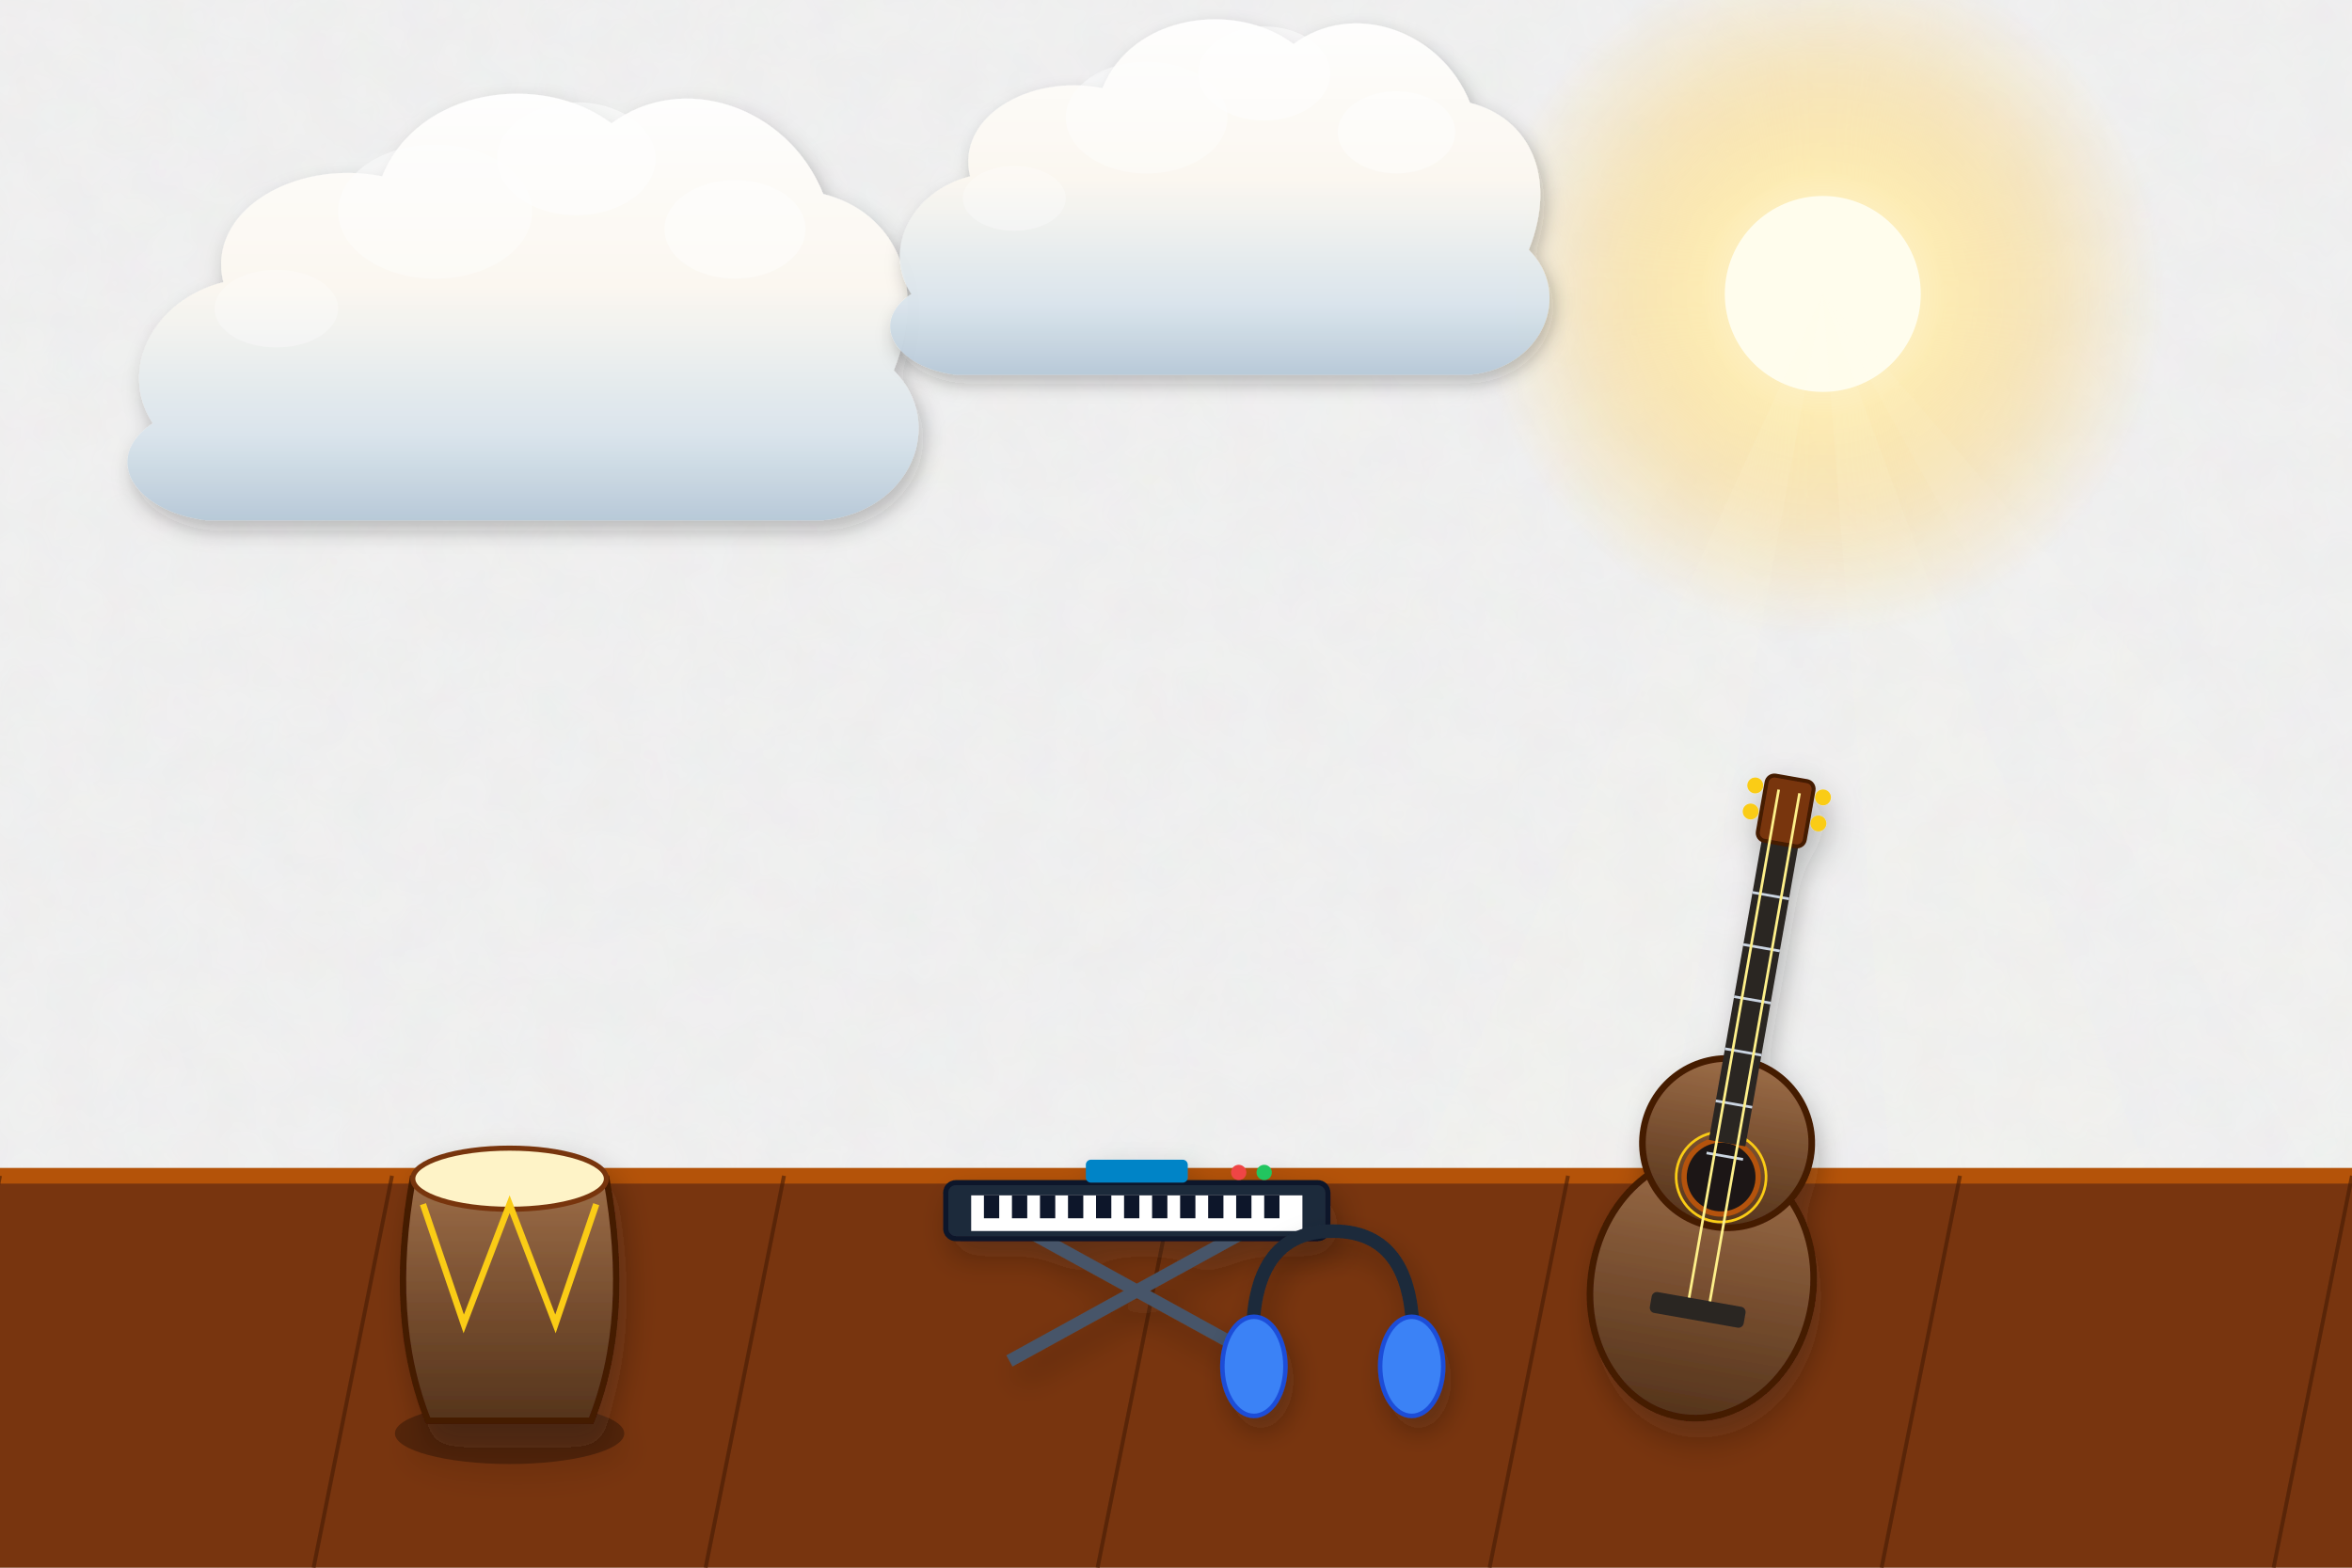
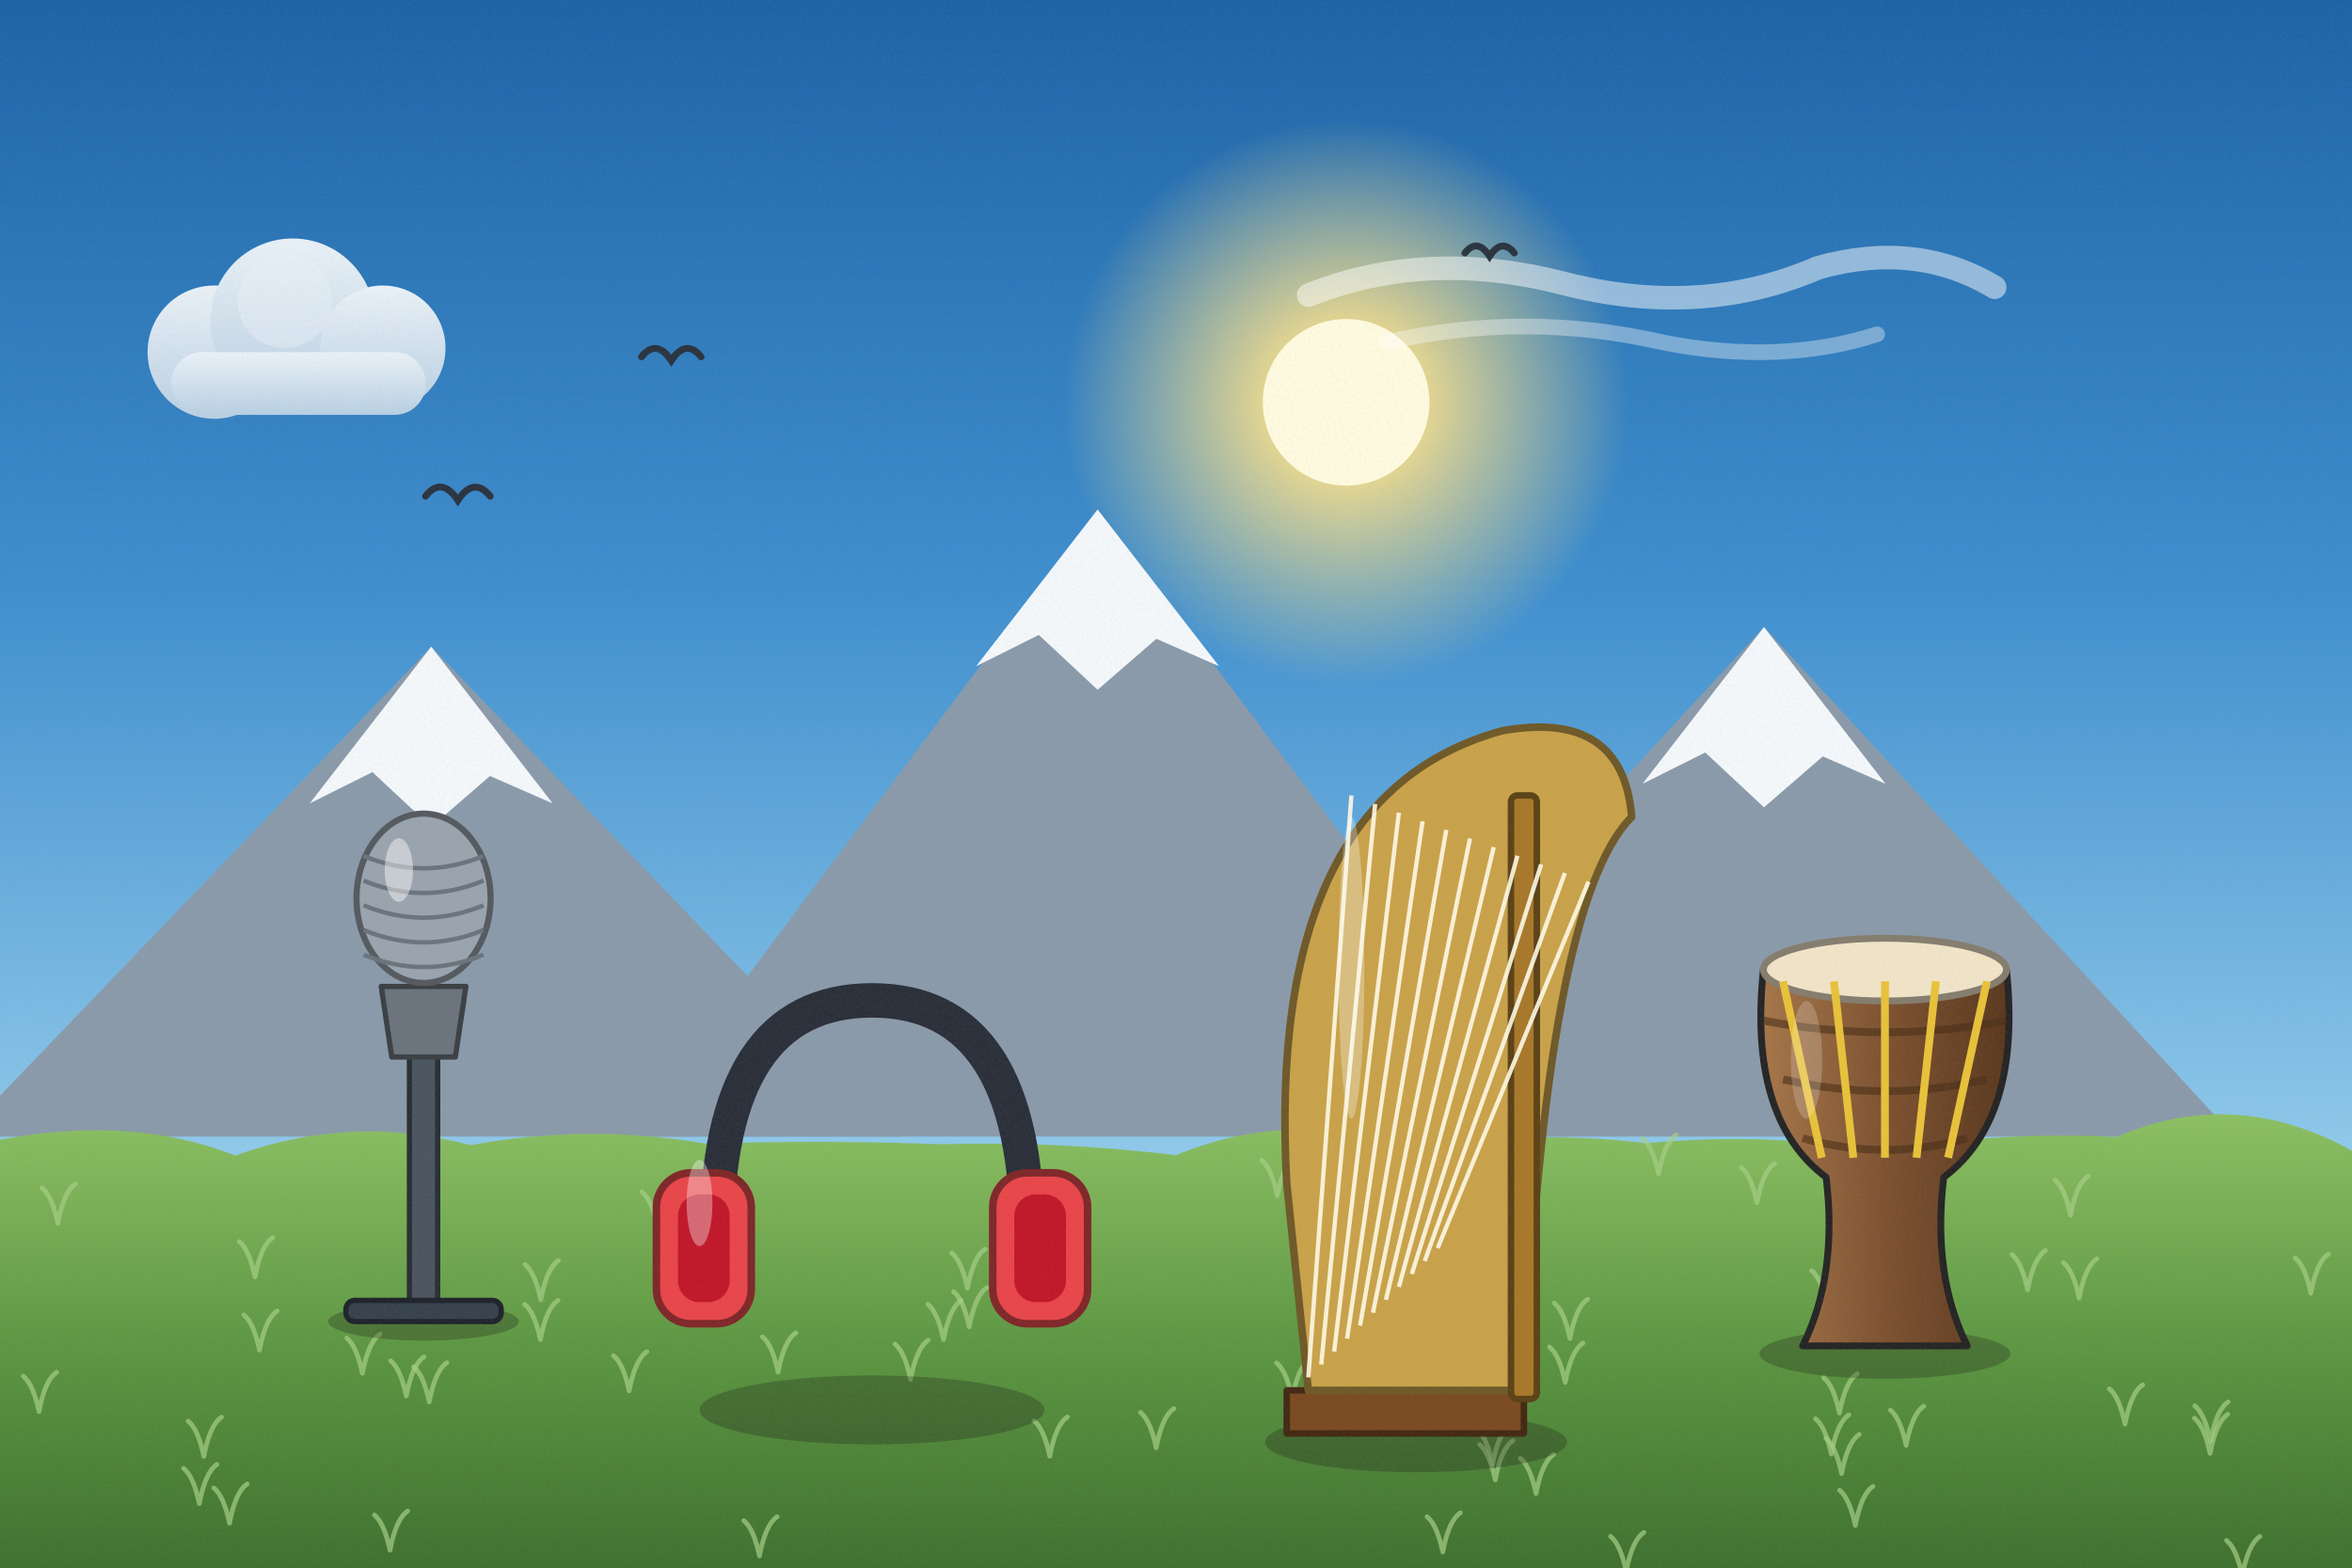
<svg xmlns="http://www.w3.org/2000/svg" viewBox="0 0 1200 800" width="1200" height="800">
  <defs>
-     <filter id="ghibliPaper" x="0%" y="0%" width="100%" height="100%">
-       <feTurbulence type="fractalNoise" baseFrequency="0.04" numOctaves="3" result="noise" seed="42" />
-       <feColorMatrix type="matrix" values="1 0 0 0 0  0 1 0 0 0  0 0 1 0 0  0 0 0 0.035 0" in="noise" result="coloredNoise" />
-       <feComposite operator="in" in2="SourceGraphic" />
-     </filter>
-     <filter id="softGlow" x="-20%" y="-20%" width="140%" height="140%">
-       <feGaussianBlur stdDeviation="8" result="blur" />
-       <feComposite in="SourceGraphic" in2="blur" operator="over" />
-     </filter>
-     <filter id="dropShadow" x="-20%" y="-20%" width="140%" height="140%">
-       <feDropShadow dx="3" dy="6" stdDeviation="6" flood-color="#141e28" flood-opacity="0.28" />
-     </filter>
-     <linearGradient id="skyDay" x1="0" y1="0" x2="0" y2="1">
-       <stop offset="0%" stop-color="#236ca7" />
-       <stop offset="35%" stop-color="#5fa3d6" />
-       <stop offset="70%" stop-color="#b8e1f2" />
-       <stop offset="100%" stop-color="#fdf3dc" />
-     </linearGradient>
-     <linearGradient id="skySunset" x1="0" y1="0" x2="0" y2="1">
-       <stop offset="0%" stop-color="#31396b" />
-       <stop offset="35%" stop-color="#73507b" />
-       <stop offset="65%" stop-color="#cb6b5c" />
-       <stop offset="85%" stop-color="#f29e5a" />
-       <stop offset="100%" stop-color="#fedaa2" />
-     </linearGradient>
-     <linearGradient id="skyDusk" x1="0" y1="0" x2="0" y2="1">
-       <stop offset="0%" stop-color="#121832" />
-       <stop offset="40%" stop-color="#262f56" />
-       <stop offset="70%" stop-color="#4e3d64" />
-       <stop offset="90%" stop-color="#915264" />
-       <stop offset="100%" stop-color="#d6846c" />
-     </linearGradient>
-     <linearGradient id="cloudBodyDay" x1="0" y1="0" x2="0" y2="1">
-       <stop offset="0%" stop-color="#ffffff" />
-       <stop offset="45%" stop-color="#fcf8f0" />
-       <stop offset="80%" stop-color="#d9e4ec" />
-       <stop offset="100%" stop-color="#b6c8d7" />
-     </linearGradient>
-     <linearGradient id="cloudBodySunset" x1="0" y1="0" x2="0" y2="1">
-       <stop offset="0%" stop-color="#fff5e6" />
-       <stop offset="40%" stop-color="#fbd0a5" />
-       <stop offset="75%" stop-color="#cf8ca0" />
-       <stop offset="100%" stop-color="#7e607c" />
-     </linearGradient>
-     <radialGradient id="sunGlowDay" cx="50%" cy="50%" r="50%">
-       <stop offset="0%" stop-color="#fffced" stop-opacity="1" />
-       <stop offset="35%" stop-color="#ffebaa" stop-opacity="0.85" />
-       <stop offset="70%" stop-color="#ffd573" stop-opacity="0.35" />
-       <stop offset="100%" stop-color="#ffd573" stop-opacity="0" />
-     </radialGradient>
-     <radialGradient id="sunGlowSunset" cx="50%" cy="50%" r="50%">
-       <stop offset="0%" stop-color="#fff8db" stop-opacity="1" />
-       <stop offset="30%" stop-color="#ffb753" stop-opacity="0.9" />
-       <stop offset="65%" stop-color="#f46e45" stop-opacity="0.4" />
-       <stop offset="100%" stop-color="#e04a43" stop-opacity="0" />
-     </radialGradient>
-     <linearGradient id="hillDistant" x1="0" y1="0" x2="0" y2="1">
-       <stop offset="0%" stop-color="#6e94a8" />
-       <stop offset="100%" stop-color="#93b9c7" />
-     </linearGradient>
-     <linearGradient id="hillMid" x1="0" y1="0" x2="0" y2="1">
-       <stop offset="0%" stop-color="#4a7c4f" />
-       <stop offset="50%" stop-color="#3c6a40" />
-       <stop offset="100%" stop-color="#2d5231" />
-     </linearGradient>
-     <linearGradient id="hillNear" x1="0" y1="0" x2="0" y2="1">
-       <stop offset="0%" stop-color="#699e4c" />
-       <stop offset="60%" stop-color="#4c7e33" />
-       <stop offset="100%" stop-color="#2f5720" />
-     </linearGradient>
-     <linearGradient id="woodTone" x1="0" y1="0" x2="0" y2="1">
-       <stop offset="0%" stop-color="#9c6d48" />
-       <stop offset="50%" stop-color="#784f30" />
-       <stop offset="100%" stop-color="#55341c" />
-     </linearGradient>
-     <linearGradient id="brassTone" x1="0" y1="0" x2="1" y2="1">
-       <stop offset="0%" stop-color="#ffe699" />
-       <stop offset="35%" stop-color="#d9a536" />
-       <stop offset="70%" stop-color="#996c14" />
-       <stop offset="100%" stop-color="#5e4007" />
+     <linearGradient id="woodTone" x1="0" y1="0" x2="1" y2="0">
+       <stop offset="0" stop-color="#a77649" />
+       <stop offset=".5" stop-color="#7d5231" />
+       <stop offset="1" stop-color="#5a381e" />
    </linearGradient>
    <linearGradient id="stoneTone" x1="0" y1="0" x2="0" y2="1">
-       <stop offset="0%" stop-color="#c5beb3" />
-       <stop offset="60%" stop-color="#999184" />
-       <stop offset="100%" stop-color="#6c6458" />
+       <stop offset="0" stop-color="#c5beb3" />
+       <stop offset="1" stop-color="#7c7468" />
    </linearGradient>
-     <linearGradient id="waterTone" x1="0" y1="0" x2="0" y2="1">
-       <stop offset="0%" stop-color="#47a5be" />
-       <stop offset="50%" stop-color="#2a7796" />
-       <stop offset="100%" stop-color="#144d6a" />
+     <filter id="softShadow" x="-20%" y="-20%" width="140%" height="140%">
+       <feDropShadow dx="2" dy="5" stdDeviation="4" flood-color="#1b1a14" flood-opacity=".25" />
+     </filter>
+     <filter id="grain" x="0" y="0" width="100%" height="100%">
+       <feTurbulence type="fractalNoise" baseFrequency=".7" numOctaves="2" seed="11" />
+       <feColorMatrix type="matrix" values="0 0 0 0 .34  0 0 0 0 .34  0 0 0 0 .32  0 0 0 .22 -.07" />
+     </filter>
+     <linearGradient id="skyMain" x1="0" y1="0" x2="0" y2="1">
+       <stop offset="0" stop-color="#1c63a6" />
+       <stop offset=".38" stop-color="#3f8fcf" />
+       <stop offset=".72" stop-color="#8cc7ea" />
+       <stop offset="1" stop-color="#d8f0f8" />
+     </linearGradient>
+     <linearGradient id="cloudG" x1="0" y1="0" x2="0" y2="1">
+       <stop offset="0" stop-color="#ffffff" />
+       <stop offset="1" stop-color="#c7d8e6" />
+     </linearGradient>
+     <radialGradient id="sunG">
+       <stop offset="0" stop-color="#fffbe0" />
+       <stop offset=".3" stop-color="#ffe38a" stop-opacity=".85" />
+       <stop offset="1" stop-color="#ffe38a" stop-opacity="0" />
+     </radialGradient>
+     <linearGradient id="gndG" x1="0" y1="0" x2="0" y2="1">
+       <stop offset="0" stop-color="#8cc063" />
+       <stop offset=".5" stop-color="#5a9440" />
+       <stop offset="1" stop-color="#3a6a2c" />
    </linearGradient>
  </defs>
-   <rect width="1200" height="800" fill="url(#skyDay)" filter="url(#ghibliPaper)" />
+   <rect width="1200" height="800" fill="url(#skyMain)" />
  <g>
-     <circle cx="930" cy="150" r="175" fill="url(#sunGlowDay)" />
-     <circle cx="930" cy="150" r="50" fill="#fffded" />
-     <polygon points="930,150 630,800 810,800" fill="#fffbe6" opacity="0.08" />
-     <polygon points="930,150 980,800 1170,800" fill="#fffbe6" opacity="0.08" />
-     <polygon points="930,150 1290,800 1490,800" fill="#fffbe6" opacity="0.06" />
+     <circle cx="686.8" cy="205.3" r="144.5" fill="url(#sunG)" />
+     <circle cx="686.8" cy="205.3" r="42.5" fill="#fffbe0" />
  </g>
-   <g transform="translate(240, 180) scale(0.9)" opacity="0.95">
-     <path d="M-180,40        C-200,10 -180,-30 -140,-40        C-150,-80 -100,-110 -50,-100        C-30,-150 40,-160 80,-130        C120,-160 180,-140 200,-90        C240,-80 260,-40 240,10        C270,40 250,90 200,95        L-150,95        C-190,90 -210,60 -180,40 Z" fill="url(#cloudBodyDay)" filter="url(#dropShadow)" />
-     <ellipse cx="60" cy="-110" rx="45" ry="32" fill="#ffffff" opacity="0.55" />
-     <ellipse cx="-20" cy="-80" rx="55" ry="38" fill="#ffffff" opacity="0.45" />
-     <ellipse cx="150" cy="-70" rx="40" ry="28" fill="#ffffff" opacity="0.5" />
-     <ellipse cx="-110" cy="-25" rx="35" ry="22" fill="#ffffff" opacity="0.35" />
+   <g transform="translate(149.3,179.7) scale(1)" opacity="0.9">
+     <circle cx="-40" cy="0" r="34" fill="url(#cloudG)" />
+     <circle cx="0" cy="-16" r="42" fill="url(#cloudG)" />
+     <circle cx="46" cy="-2" r="32" fill="url(#cloudG)" />
+     <rect x="-62" y="0" width="130" height="32" rx="16" fill="url(#cloudG)" />
+     <circle cx="-4" cy="-26" r="24" fill="#fff" opacity=".4" />
  </g>
-   <g transform="translate(600, 120) scale(0.75)" opacity="0.95">
-     <path d="M-180,40        C-200,10 -180,-30 -140,-40        C-150,-80 -100,-110 -50,-100        C-30,-150 40,-160 80,-130        C120,-160 180,-140 200,-90        C240,-80 260,-40 240,10        C270,40 250,90 200,95        L-150,95        C-190,90 -210,60 -180,40 Z" fill="url(#cloudBodyDay)" filter="url(#dropShadow)" />
-     <ellipse cx="60" cy="-110" rx="45" ry="32" fill="#ffffff" opacity="0.55" />
-     <ellipse cx="-20" cy="-80" rx="55" ry="38" fill="#ffffff" opacity="0.45" />
-     <ellipse cx="150" cy="-70" rx="40" ry="28" fill="#ffffff" opacity="0.5" />
-     <ellipse cx="-110" cy="-25" rx="35" ry="22" fill="#ffffff" opacity="0.35" />
+   <g transform="translate(827.7,140.6) scale(1)" opacity="0.9">
+     <path d="M-160,10 Q-100,-14 -30,4 Q40,22 100,-4 Q150,-18 190,6" stroke="#fff" stroke-width="12" stroke-linecap="round" fill="none" opacity=".55" />
+     <path d="M-120,34 Q-50,18 20,34 Q80,46 130,30" stroke="#fff" stroke-width="8" stroke-linecap="round" fill="none" opacity=".4" />
  </g>
-   <polygon points="-50,600 1250,600 1250,800 -50,800" fill="#78350f" />
-   <line x1="-50" y1="600" x2="1250" y2="600" stroke="#b45309" stroke-width="8" />
-   <line x1="0" y1="600" x2="-40" y2="800" stroke="#451a03" stroke-width="2" opacity="0.6" />
-   <line x1="200" y1="600" x2="160" y2="800" stroke="#451a03" stroke-width="2" opacity="0.6" />
-   <line x1="400" y1="600" x2="360" y2="800" stroke="#451a03" stroke-width="2" opacity="0.6" />
-   <line x1="600" y1="600" x2="560" y2="800" stroke="#451a03" stroke-width="2" opacity="0.6" />
-   <line x1="800" y1="600" x2="760" y2="800" stroke="#451a03" stroke-width="2" opacity="0.6" />
-   <line x1="1000" y1="600" x2="960" y2="800" stroke="#451a03" stroke-width="2" opacity="0.6" />
-   <line x1="1200" y1="600" x2="1160" y2="800" stroke="#451a03" stroke-width="2" opacity="0.6" />
-   <g transform="translate(260, 660) scale(1.3)" filter="url(#dropShadow)">
-     <ellipse cx="0" cy="55" rx="45" ry="12" fill="#000000" opacity="0.3" />
-     <path d="M-38,-45 L38,-45 Q48,10 32,50 L-32,50 Q-48,10 -38,-45 Z" fill="url(#woodTone)" stroke="#451a03" stroke-width="2.5" />
-     <ellipse cx="0" cy="-45" rx="38" ry="12" fill="#fef3c7" stroke="#78350f" stroke-width="2" />
-     <path d="M-34,-35 L-18,12 L0,-35 L18,12 L34,-35" stroke="#facc15" stroke-width="2.5" fill="none" />
+   <path d="M-20,580 L220,330 L460,580 Z" fill="#8a9aaa" />
+   <path d="M158,410 L220,330 L282,410 L250,396 L220,422 L190,394 Z" fill="#f4f8fb" />
+   <path d="M320,580 L560,260 L800,580 Z" fill="#8a9aaa" />
+   <path d="M498,340 L560,260 L622,340 L590,326 L560,352 L530,324 Z" fill="#f4f8fb" />
+   <path d="M660,580 L900,320 L1140,580 Z" fill="#8a9aaa" />
+   <path d="M838,400 L900,320 L962,400 L930,386 L900,412 L870,384 Z" fill="#f4f8fb" />
+   <g>
+     <path d="M-20,586 Q60,565.9 120,589.7 Q180,568.1 240,584.4 Q300,573.3 360,583.6 Q420,581.7 480,583.9 Q540,582.2 600,589.5 Q660,564.8 720,586.8 Q780,576 840,583.4 Q900,577.7 960,587.2 Q1020,577.2 1080,580.2 Q1140,554 1200,587.2 Q1260,570.8 1320,581.2 L1240,820 L-20,820 Z" fill="url(#gndG)" />
+     <path d="M667,651.6 q-3,-14 -8,-18 M667,651.6 q3,-16 9,-20" stroke="#a5ce85" stroke-width="2.4" fill="none" stroke-linecap="round" opacity=".7" />
+     <path d="M1060.8,662.4 q-3,-14 -8,-18 M1060.8,662.4 q3,-16 9,-20" stroke="#a5ce85" stroke-width="2.4" fill="none" stroke-linecap="round" opacity=".7" />
+     <path d="M387.5,794 q-3,-14 -8,-18 M387.5,794 q3,-16 9,-20" stroke="#a5ce85" stroke-width="2.4" fill="none" stroke-linecap="round" opacity=".7" />
+     <path d="M535.6,743.1 q-3,-14 -8,-18 M535.6,743.1 q3,-16 9,-20" stroke="#a5ce85" stroke-width="2.4" fill="none" stroke-linecap="round" opacity=".7" />
+     <path d="M1179,659.9 q-3,-14 -8,-18 M1179,659.9 q3,-16 9,-20" stroke="#a5ce85" stroke-width="2.4" fill="none" stroke-linecap="round" opacity=".7" />
+     <path d="M104,743.2 q-3,-14 -8,-18 M104,743.2 q3,-16 9,-20" stroke="#a5ce85" stroke-width="2.4" fill="none" stroke-linecap="round" opacity=".7" />
+     <path d="M132.4,689 q-3,-14 -8,-18 M132.4,689 q3,-16 9,-20" stroke="#a5ce85" stroke-width="2.4" fill="none" stroke-linecap="round" opacity=".7" />
+     <path d="M29.5,624.2 q-3,-14 -8,-18 M29.5,624.2 q3,-16 9,-20" stroke="#a5ce85" stroke-width="2.4" fill="none" stroke-linecap="round" opacity=".7" />
+     <path d="M783.7,762.2 q-3,-14 -8,-18 M783.7,762.2 q3,-16 9,-20" stroke="#a5ce85" stroke-width="2.4" fill="none" stroke-linecap="round" opacity=".7" />
+     <path d="M1127.6,741.7 q-3,-14 -8,-18 M1127.6,741.7 q3,-16 9,-20" stroke="#a5ce85" stroke-width="2.4" fill="none" stroke-linecap="round" opacity=".7" />
+     <path d="M535.9,638.1 q-3,-14 -8,-18 M535.9,638.1 q3,-16 9,-20" stroke="#a5ce85" stroke-width="2.4" fill="none" stroke-linecap="round" opacity=".7" />
+     <path d="M493.6,657.4 q-3,-14 -8,-18 M493.6,657.4 q3,-16 9,-20" stroke="#a5ce85" stroke-width="2.4" fill="none" stroke-linecap="round" opacity=".7" />
+     <path d="M801,683 q-3,-14 -8,-18 M801,683 q3,-16 9,-20" stroke="#a5ce85" stroke-width="2.4" fill="none" stroke-linecap="round" opacity=".7" />
+     <path d="M130.1,651.6 q-3,-14 -8,-18 M130.1,651.6 q3,-16 9,-20" stroke="#a5ce85" stroke-width="2.4" fill="none" stroke-linecap="round" opacity=".7" />
+     <path d="M1056.4,620.1 q-3,-14 -8,-18 M1056.4,620.1 q3,-16 9,-20" stroke="#a5ce85" stroke-width="2.4" fill="none" stroke-linecap="round" opacity=".7" />
+     <path d="M199,791.1 q-3,-14 -8,-18 M199,791.1 q3,-16 9,-20" stroke="#a5ce85" stroke-width="2.4" fill="none" stroke-linecap="round" opacity=".7" />
+     <path d="M798.6,705.4 q-3,-14 -8,-18 M798.6,705.4 q3,-16 9,-20" stroke="#a5ce85" stroke-width="2.4" fill="none" stroke-linecap="round" opacity=".7" />
+     <path d="M397,700.2 q-3,-14 -8,-18 M397,700.2 q3,-16 9,-20" stroke="#a5ce85" stroke-width="2.4" fill="none" stroke-linecap="round" opacity=".7" />
+     <path d="M275.7,683.6 q-3,-14 -8,-18 M275.7,683.6 q3,-16 9,-20" stroke="#a5ce85" stroke-width="2.4" fill="none" stroke-linecap="round" opacity=".7" />
+     <path d="M939.6,752 q-3,-14 -8,-18 M939.6,752 q3,-16 9,-20" stroke="#a5ce85" stroke-width="2.4" fill="none" stroke-linecap="round" opacity=".7" />
+     <path d="M321,709.8 q-3,-14 -8,-18 M321,709.8 q3,-16 9,-20" stroke="#a5ce85" stroke-width="2.4" fill="none" stroke-linecap="round" opacity=".7" />
+     <path d="M101.7,767.3 q-3,-14 -8,-18 M101.7,767.3 q3,-16 9,-20" stroke="#a5ce85" stroke-width="2.4" fill="none" stroke-linecap="round" opacity=".7" />
+     <path d="M464.6,703.9 q-3,-14 -8,-18 M464.6,703.9 q3,-16 9,-20" stroke="#a5ce85" stroke-width="2.4" fill="none" stroke-linecap="round" opacity=".7" />
+     <path d="M748.5,641.3 q-3,-14 -8,-18 M748.5,641.3 q3,-16 9,-20" stroke="#a5ce85" stroke-width="2.4" fill="none" stroke-linecap="round" opacity=".7" />
+     <path d="M184.9,700.8 q-3,-14 -8,-18 M184.9,700.8 q3,-16 9,-20" stroke="#a5ce85" stroke-width="2.4" fill="none" stroke-linecap="round" opacity=".7" />
+     <path d="M659.3,713.5 q-3,-14 -8,-18 M659.3,713.5 q3,-16 9,-20" stroke="#a5ce85" stroke-width="2.4" fill="none" stroke-linecap="round" opacity=".7" />
+     <path d="M736.1,792 q-3,-14 -8,-18 M736.1,792 q3,-16 9,-20" stroke="#a5ce85" stroke-width="2.4" fill="none" stroke-linecap="round" opacity=".7" />
+     <path d="M651.7,610.1 q-3,-14 -8,-18 M651.7,610.1 q3,-16 9,-20" stroke="#a5ce85" stroke-width="2.4" fill="none" stroke-linecap="round" opacity=".7" />
+     <path d="M846.2,599.1 q-3,-14 -8,-18 M846.2,599.1 q3,-16 9,-20" stroke="#a5ce85" stroke-width="2.4" fill="none" stroke-linecap="round" opacity=".7" />
+     <path d="M1034.5,658.2 q-3,-14 -8,-18 M1034.5,658.2 q3,-16 9,-20" stroke="#a5ce85" stroke-width="2.4" fill="none" stroke-linecap="round" opacity=".7" />
+     <path d="M690.8,699.8 q-3,-14 -8,-18 M690.8,699.8 q3,-16 9,-20" stroke="#a5ce85" stroke-width="2.4" fill="none" stroke-linecap="round" opacity=".7" />
+     <path d="M207.3,712.4 q-3,-14 -8,-18 M207.3,712.4 q3,-16 9,-20" stroke="#a5ce85" stroke-width="2.4" fill="none" stroke-linecap="round" opacity=".7" />
+     <path d="M972.5,737.6 q-3,-14 -8,-18 M972.5,737.6 q3,-16 9,-20" stroke="#a5ce85" stroke-width="2.4" fill="none" stroke-linecap="round" opacity=".7" />
+     <path d="M978.2,671.2 q-3,-14 -8,-18 M978.2,671.2 q3,-16 9,-20" stroke="#a5ce85" stroke-width="2.4" fill="none" stroke-linecap="round" opacity=".7" />
+     <path d="M515.4,646.8 q-3,-14 -8,-18 M515.4,646.8 q3,-16 9,-20" stroke="#a5ce85" stroke-width="2.4" fill="none" stroke-linecap="round" opacity=".7" />
+     <path d="M896.4,613.7 q-3,-14 -8,-18 M896.4,613.7 q3,-16 9,-20" stroke="#a5ce85" stroke-width="2.4" fill="none" stroke-linecap="round" opacity=".7" />
+     <path d="M1127.8,735.4 q-3,-14 -8,-18 M1127.8,735.4 q3,-16 9,-20" stroke="#a5ce85" stroke-width="2.4" fill="none" stroke-linecap="round" opacity=".7" />
+     <path d="M494.5,677.1 q-3,-14 -8,-18 M494.5,677.1 q3,-16 9,-20" stroke="#a5ce85" stroke-width="2.4" fill="none" stroke-linecap="round" opacity=".7" />
+     <path d="M343.7,644.2 q-3,-14 -8,-18 M343.7,644.2 q3,-16 9,-20" stroke="#a5ce85" stroke-width="2.4" fill="none" stroke-linecap="round" opacity=".7" />
+     <path d="M761.5,747.2 q-3,-14 -8,-18 M761.5,747.2 q3,-16 9,-20" stroke="#a5ce85" stroke-width="2.4" fill="none" stroke-linecap="round" opacity=".7" />
+     <path d="M117.1,777.3 q-3,-14 -8,-18 M117.1,777.3 q3,-16 9,-20" stroke="#a5ce85" stroke-width="2.4" fill="none" stroke-linecap="round" opacity=".7" />
+     <path d="M932.3,666.4 q-3,-14 -8,-18 M932.3,666.4 q3,-16 9,-20" stroke="#a5ce85" stroke-width="2.4" fill="none" stroke-linecap="round" opacity=".7" />
+     <path d="M938.5,721.1 q-3,-14 -8,-18 M938.5,721.1 q3,-16 9,-20" stroke="#a5ce85" stroke-width="2.4" fill="none" stroke-linecap="round" opacity=".7" />
+     <path d="M934.3,742 q-3,-14 -8,-18 M934.3,742 q3,-16 9,-20" stroke="#a5ce85" stroke-width="2.4" fill="none" stroke-linecap="round" opacity=".7" />
+     <path d="M275.9,663.3 q-3,-14 -8,-18 M275.9,663.3 q3,-16 9,-20" stroke="#a5ce85" stroke-width="2.4" fill="none" stroke-linecap="round" opacity=".7" />
+     <path d="M19.9,720.3 q-3,-14 -8,-18 M19.9,720.3 q3,-16 9,-20" stroke="#a5ce85" stroke-width="2.4" fill="none" stroke-linecap="round" opacity=".7" />
+     <path d="M219,715.4 q-3,-14 -8,-18 M219,715.4 q3,-16 9,-20" stroke="#a5ce85" stroke-width="2.4" fill="none" stroke-linecap="round" opacity=".7" />
+     <path d="M481.4,683.6 q-3,-14 -8,-18 M481.4,683.6 q3,-16 9,-20" stroke="#a5ce85" stroke-width="2.4" fill="none" stroke-linecap="round" opacity=".7" />
+     <path d="M829.7,802 q-3,-14 -8,-18 M829.7,802 q3,-16 9,-20" stroke="#a5ce85" stroke-width="2.4" fill="none" stroke-linecap="round" opacity=".7" />
+     <path d="M335.5,626.2 q-3,-14 -8,-18 M335.5,626.2 q3,-16 9,-20" stroke="#a5ce85" stroke-width="2.4" fill="none" stroke-linecap="round" opacity=".7" />
+     <path d="M762.9,755.2 q-3,-14 -8,-18 M762.9,755.2 q3,-16 9,-20" stroke="#a5ce85" stroke-width="2.4" fill="none" stroke-linecap="round" opacity=".7" />
+     <path d="M946.6,778.5 q-3,-14 -8,-18 M946.6,778.5 q3,-16 9,-20" stroke="#a5ce85" stroke-width="2.4" fill="none" stroke-linecap="round" opacity=".7" />
+     <path d="M737.2,630.9 q-3,-14 -8,-18 M737.2,630.9 q3,-16 9,-20" stroke="#a5ce85" stroke-width="2.4" fill="none" stroke-linecap="round" opacity=".7" />
+     <path d="M589.9,738.8 q-3,-14 -8,-18 M589.9,738.8 q3,-16 9,-20" stroke="#a5ce85" stroke-width="2.4" fill="none" stroke-linecap="round" opacity=".7" />
+     <path d="M1084.2,726.7 q-3,-14 -8,-18 M1084.2,726.7 q3,-16 9,-20" stroke="#a5ce85" stroke-width="2.4" fill="none" stroke-linecap="round" opacity=".7" />
+     <path d="M1144,804.1 q-3,-14 -8,-18 M1144,804.1 q3,-16 9,-20" stroke="#a5ce85" stroke-width="2.4" fill="none" stroke-linecap="round" opacity=".7" />
  </g>
-   <g transform="translate(580, 610) scale(1.3)" filter="url(#dropShadow)">
-     <line x1="-50" y1="65" x2="50" y2="10" stroke="#475569" stroke-width="5" />
-     <line x1="50" y1="65" x2="-50" y2="10" stroke="#475569" stroke-width="5" />
-     <rect x="-75" y="-5" width="150" height="22" rx="4" fill="#1e293b" stroke="#0f172a" stroke-width="2" />
-     <rect x="-65" y="0" width="130" height="14" fill="#ffffff" />
-     <rect x="-60" y="0" width="6" height="9" fill="#0f172a" />
-     <rect x="-49" y="0" width="6" height="9" fill="#0f172a" />
-     <rect x="-38" y="0" width="6" height="9" fill="#0f172a" />
-     <rect x="-27" y="0" width="6" height="9" fill="#0f172a" />
-     <rect x="-16" y="0" width="6" height="9" fill="#0f172a" />
-     <rect x="-5" y="0" width="6" height="9" fill="#0f172a" />
-     <rect x="6" y="0" width="6" height="9" fill="#0f172a" />
-     <rect x="17" y="0" width="6" height="9" fill="#0f172a" />
-     <rect x="28" y="0" width="6" height="9" fill="#0f172a" />
-     <rect x="39" y="0" width="6" height="9" fill="#0f172a" />
-     <rect x="50" y="0" width="6" height="9" fill="#0f172a" />
-     <rect x="-20" y="-14" width="40" height="9" rx="2" fill="#0284c7" />
-     <circle cx="40" cy="-9" r="3" fill="#ef4444" />
-     <circle cx="50" cy="-9" r="3" fill="#22c55e" />
+   <g stroke="#2a3440" stroke-width="3.5" fill="none" stroke-linecap="round">
+     <path d="M327.3,182.1 q7.6,-9.5 15.2,1.9 q7.6,-11.4 15.2,-1.9" />
+     <path d="M747.4,129.1 q6.3,-7.9 12.6,1.6 q6.3,-9.4 12.6,-1.6" />
+     <path d="M217.1,253.2 q8.2,-10.3 16.5,2.1 q8.2,-12.3 16.5,-2.1" />
  </g>
-   <g transform="translate(880, 590) scale(1.35) rotate(10)" filter="url(#dropShadow)">
-     <ellipse cx="0" cy="50" rx="42" ry="50" fill="url(#woodTone)" stroke="#451a03" stroke-width="2.5" />
-     <ellipse cx="0" cy="-5" rx="32" ry="32" fill="url(#woodTone)" stroke="#451a03" stroke-width="2.5" />
-     <circle cx="0" cy="8" r="14" fill="#1c1917" stroke="#b45309" stroke-width="2" />
-     <circle cx="0" cy="8" r="17" fill="none" stroke="#facc15" stroke-width="1" />
-     <rect x="-18" y="55" width="36" height="8" rx="2" fill="#292524" />
-     <rect x="-7" y="-120" width="14" height="115" fill="#292524" />
-     <line x1="-7" y1="-100" x2="7" y2="-100" stroke="#cbd5e1" stroke-width="1" />
-     <line x1="-7" y1="-80" x2="7" y2="-80" stroke="#cbd5e1" stroke-width="1" />
-     <line x1="-7" y1="-60" x2="7" y2="-60" stroke="#cbd5e1" stroke-width="1" />
-     <line x1="-7" y1="-40" x2="7" y2="-40" stroke="#cbd5e1" stroke-width="1" />
-     <line x1="-7" y1="-20" x2="7" y2="-20" stroke="#cbd5e1" stroke-width="1" />
-     <line x1="-7" y1="0" x2="7" y2="0" stroke="#cbd5e1" stroke-width="1" />
-     <rect x="-9" y="-145" width="18" height="25" rx="3" fill="#78350f" stroke="#451a03" stroke-width="1.5" />
-     <circle cx="-13" cy="-140" r="3" fill="#facc15" />
-     <circle cx="-13" cy="-130" r="3" fill="#facc15" />
-     <circle cx="13" cy="-140" r="3" fill="#facc15" />
-     <circle cx="13" cy="-130" r="3" fill="#facc15" />
-     <line x1="-4" y1="-140" x2="-4" y2="55" stroke="#fef08a" stroke-width="1" />
-     <line x1="4" y1="-140" x2="4" y2="55" stroke="#fef08a" stroke-width="1" />
+   <g transform="translate(216.1,674.4) scale(0.9)">
+     <ellipse cx="0" cy="0" rx="54" ry="10.8" fill="#1b1a14" opacity="0.28" />
+     <rect x="-8" y="-190" width="16" height="188" rx="4" fill="#4a5560" stroke="#292f35" stroke-width="3" />
+     <rect x="-44" y="-12" width="88" height="12" rx="5" fill="#37424e" stroke="#1e242b" stroke-width="3" />
+     <path d="M-24,-190 L24,-190 L18,-150 L-18,-150 Z" fill="#6b747d" stroke="#3b4045" stroke-width="3" stroke-linejoin="round" stroke-linecap="round" />
+     <ellipse cx="0" cy="-240" rx="38" ry="48" fill="#9aa4ae" stroke="#555a60" stroke-width="3.5" />
+     <path d="M-34,-264 Q0,-250 34,-264" stroke="#6b747d" stroke-width="2.5" fill="none" />
+     <path d="M-34,-250 Q0,-236 34,-250" stroke="#6b747d" stroke-width="2.5" fill="none" />
+     <path d="M-34,-236 Q0,-222 34,-236" stroke="#6b747d" stroke-width="2.5" fill="none" />
+     <path d="M-34,-222 Q0,-208 34,-222" stroke="#6b747d" stroke-width="2.5" fill="none" />
+     <path d="M-34,-208 Q0,-194 34,-208" stroke="#6b747d" stroke-width="2.5" fill="none" />
+     <ellipse cx="-14" cy="-256" rx="8" ry="18" fill="#ffffff" opacity="0.45" />
  </g>
-   <g transform="translate(680, 680) scale(1.15)" filter="url(#dropShadow)">
-     <path d="M-35,15 Q-40,-45 0,-45 Q40,-45 35,15" stroke="#1e293b" stroke-width="6" fill="none" />
-     <ellipse cx="-35" cy="15" rx="14" ry="22" fill="#3b82f6" stroke="#1d4ed8" stroke-width="2" />
-     <ellipse cx="35" cy="15" rx="14" ry="22" fill="#3b82f6" stroke="#1d4ed8" stroke-width="2" />
+   <g transform="translate(961.7,690.8) scale(1)">
+     <ellipse cx="0" cy="0" rx="64" ry="12.8" fill="#1b1a14" opacity="0.28" />
+     <path d="M-62,-196 Q-70,-120 -30,-90 Q-24,-40 -42,-4 L42,-4 Q24,-40 30,-90 Q70,-120 62,-196 Z" fill="url(#woodTone)" stroke="#252525" stroke-width="3.5" stroke-linejoin="round" stroke-linecap="round" />
+     <ellipse cx="0" cy="-196" rx="62" ry="16" fill="#f1e4c8" stroke="#857d6e" stroke-width="3.5" />
+     <path d="M-62,-170 Q0,-158 62,-170" stroke="#4a2e16" stroke-width="4" fill="none" opacity=".6" />
+     <path d="M-52,-140 Q0,-128 52,-140" stroke="#4a2e16" stroke-width="4" fill="none" opacity=".6" />
+     <path d="M-42,-110 Q0,-98 42,-110" stroke="#4a2e16" stroke-width="4" fill="none" opacity=".6" />
+     <line x1="-52" y1="-190" x2="-32.24" y2="-100" stroke="#e8c23a" stroke-width="4" />
+     <line x1="-26" y1="-190" x2="-16.12" y2="-100" stroke="#e8c23a" stroke-width="4" />
+     <line x1="0" y1="-190" x2="0" y2="-100" stroke="#e8c23a" stroke-width="4" />
+     <line x1="26" y1="-190" x2="16.12" y2="-100" stroke="#e8c23a" stroke-width="4" />
+     <line x1="52" y1="-190" x2="32.24" y2="-100" stroke="#e8c23a" stroke-width="4" />
+     <ellipse cx="-40" cy="-150" rx="8" ry="30" fill="#ffffff" opacity="0.2" />
  </g>
+   <g transform="translate(444.9,719.5) scale(1.1)">
+     <ellipse cx="0" cy="0" rx="80" ry="16" fill="#1b1a14" opacity="0.28" />
+     <path d="M-72,-80 Q-72,-190 0,-190 Q72,-190 72,-80" stroke="#2a2f3a" stroke-width="16" fill="none" stroke-linecap="round" />
+     <rect x="-100" y="-110" width="44" height="70" rx="16" fill="#e8464a" stroke="#802729" stroke-width="3.5" />
+     <rect x="56" y="-110" width="44" height="70" rx="16" fill="#e8464a" stroke="#802729" stroke-width="3.5" />
+     <rect x="-90" y="-100" width="24" height="50" rx="10" fill="#c0182a" stroke="#6a0d17" stroke-width="0" />
+     <rect x="66" y="-100" width="24" height="50" rx="10" fill="#c0182a" stroke="#6a0d17" stroke-width="0" />
+     <ellipse cx="-80" cy="-96" rx="6" ry="20" fill="#ffffff" opacity="0.35" />
+   </g>
+   <g transform="translate(722.5,735.9) scale(1.1)">
+     <ellipse cx="0" cy="0" rx="70" ry="14" fill="#1b1a14" opacity="0.28" />
+     <path d="M-60,-4 L-60,-24 L50,-24 L50,-4 Z" fill="#7a4a22" stroke="#432913" stroke-width="3" stroke-linejoin="round" stroke-linecap="round" />
+     <path d="M-50,-24 L-60,-120 Q-70,-300 40,-330 Q96,-340 100,-290 Q60,-250 50,-24 Z" fill="#c9a24a" stroke="#6f5929" stroke-width="3.5" stroke-linejoin="round" stroke-linecap="round" />
+     <rect x="44" y="-300" width="12" height="280" rx="3" fill="#a8782a" stroke="#5c4217" stroke-width="3" />
+     <line x1="-50" y1="-30" x2="-30" y2="-300" stroke="#fffbe6" stroke-width="2" opacity=".9" />
+     <line x1="-44" y1="-36" x2="-19" y2="-296" stroke="#fffbe6" stroke-width="2" opacity=".9" />
+     <line x1="-38" y1="-42" x2="-8" y2="-292" stroke="#fffbe6" stroke-width="2" opacity=".9" />
+     <line x1="-32" y1="-48" x2="3" y2="-288" stroke="#fffbe6" stroke-width="2" opacity=".9" />
+     <line x1="-26" y1="-54" x2="14" y2="-284" stroke="#fffbe6" stroke-width="2" opacity=".9" />
+     <line x1="-20" y1="-60" x2="25" y2="-280" stroke="#fffbe6" stroke-width="2" opacity=".9" />
+     <line x1="-14" y1="-66" x2="36" y2="-276" stroke="#fffbe6" stroke-width="2" opacity=".9" />
+     <line x1="-8" y1="-72" x2="47" y2="-272" stroke="#fffbe6" stroke-width="2" opacity=".9" />
+     <line x1="-2" y1="-78" x2="58" y2="-268" stroke="#fffbe6" stroke-width="2" opacity=".9" />
+     <line x1="4" y1="-84" x2="69" y2="-264" stroke="#fffbe6" stroke-width="2" opacity=".9" />
+     <line x1="10" y1="-90" x2="80" y2="-260" stroke="#fffbe6" stroke-width="2" opacity=".9" />
+     <ellipse cx="-30" cy="-220" rx="6" ry="70" fill="#ffffff" opacity="0.3" />
+   </g>
+   <rect x="-1" y="0" width="1202" height="800" filter="url(#grain)" opacity=".55" />
</svg>
